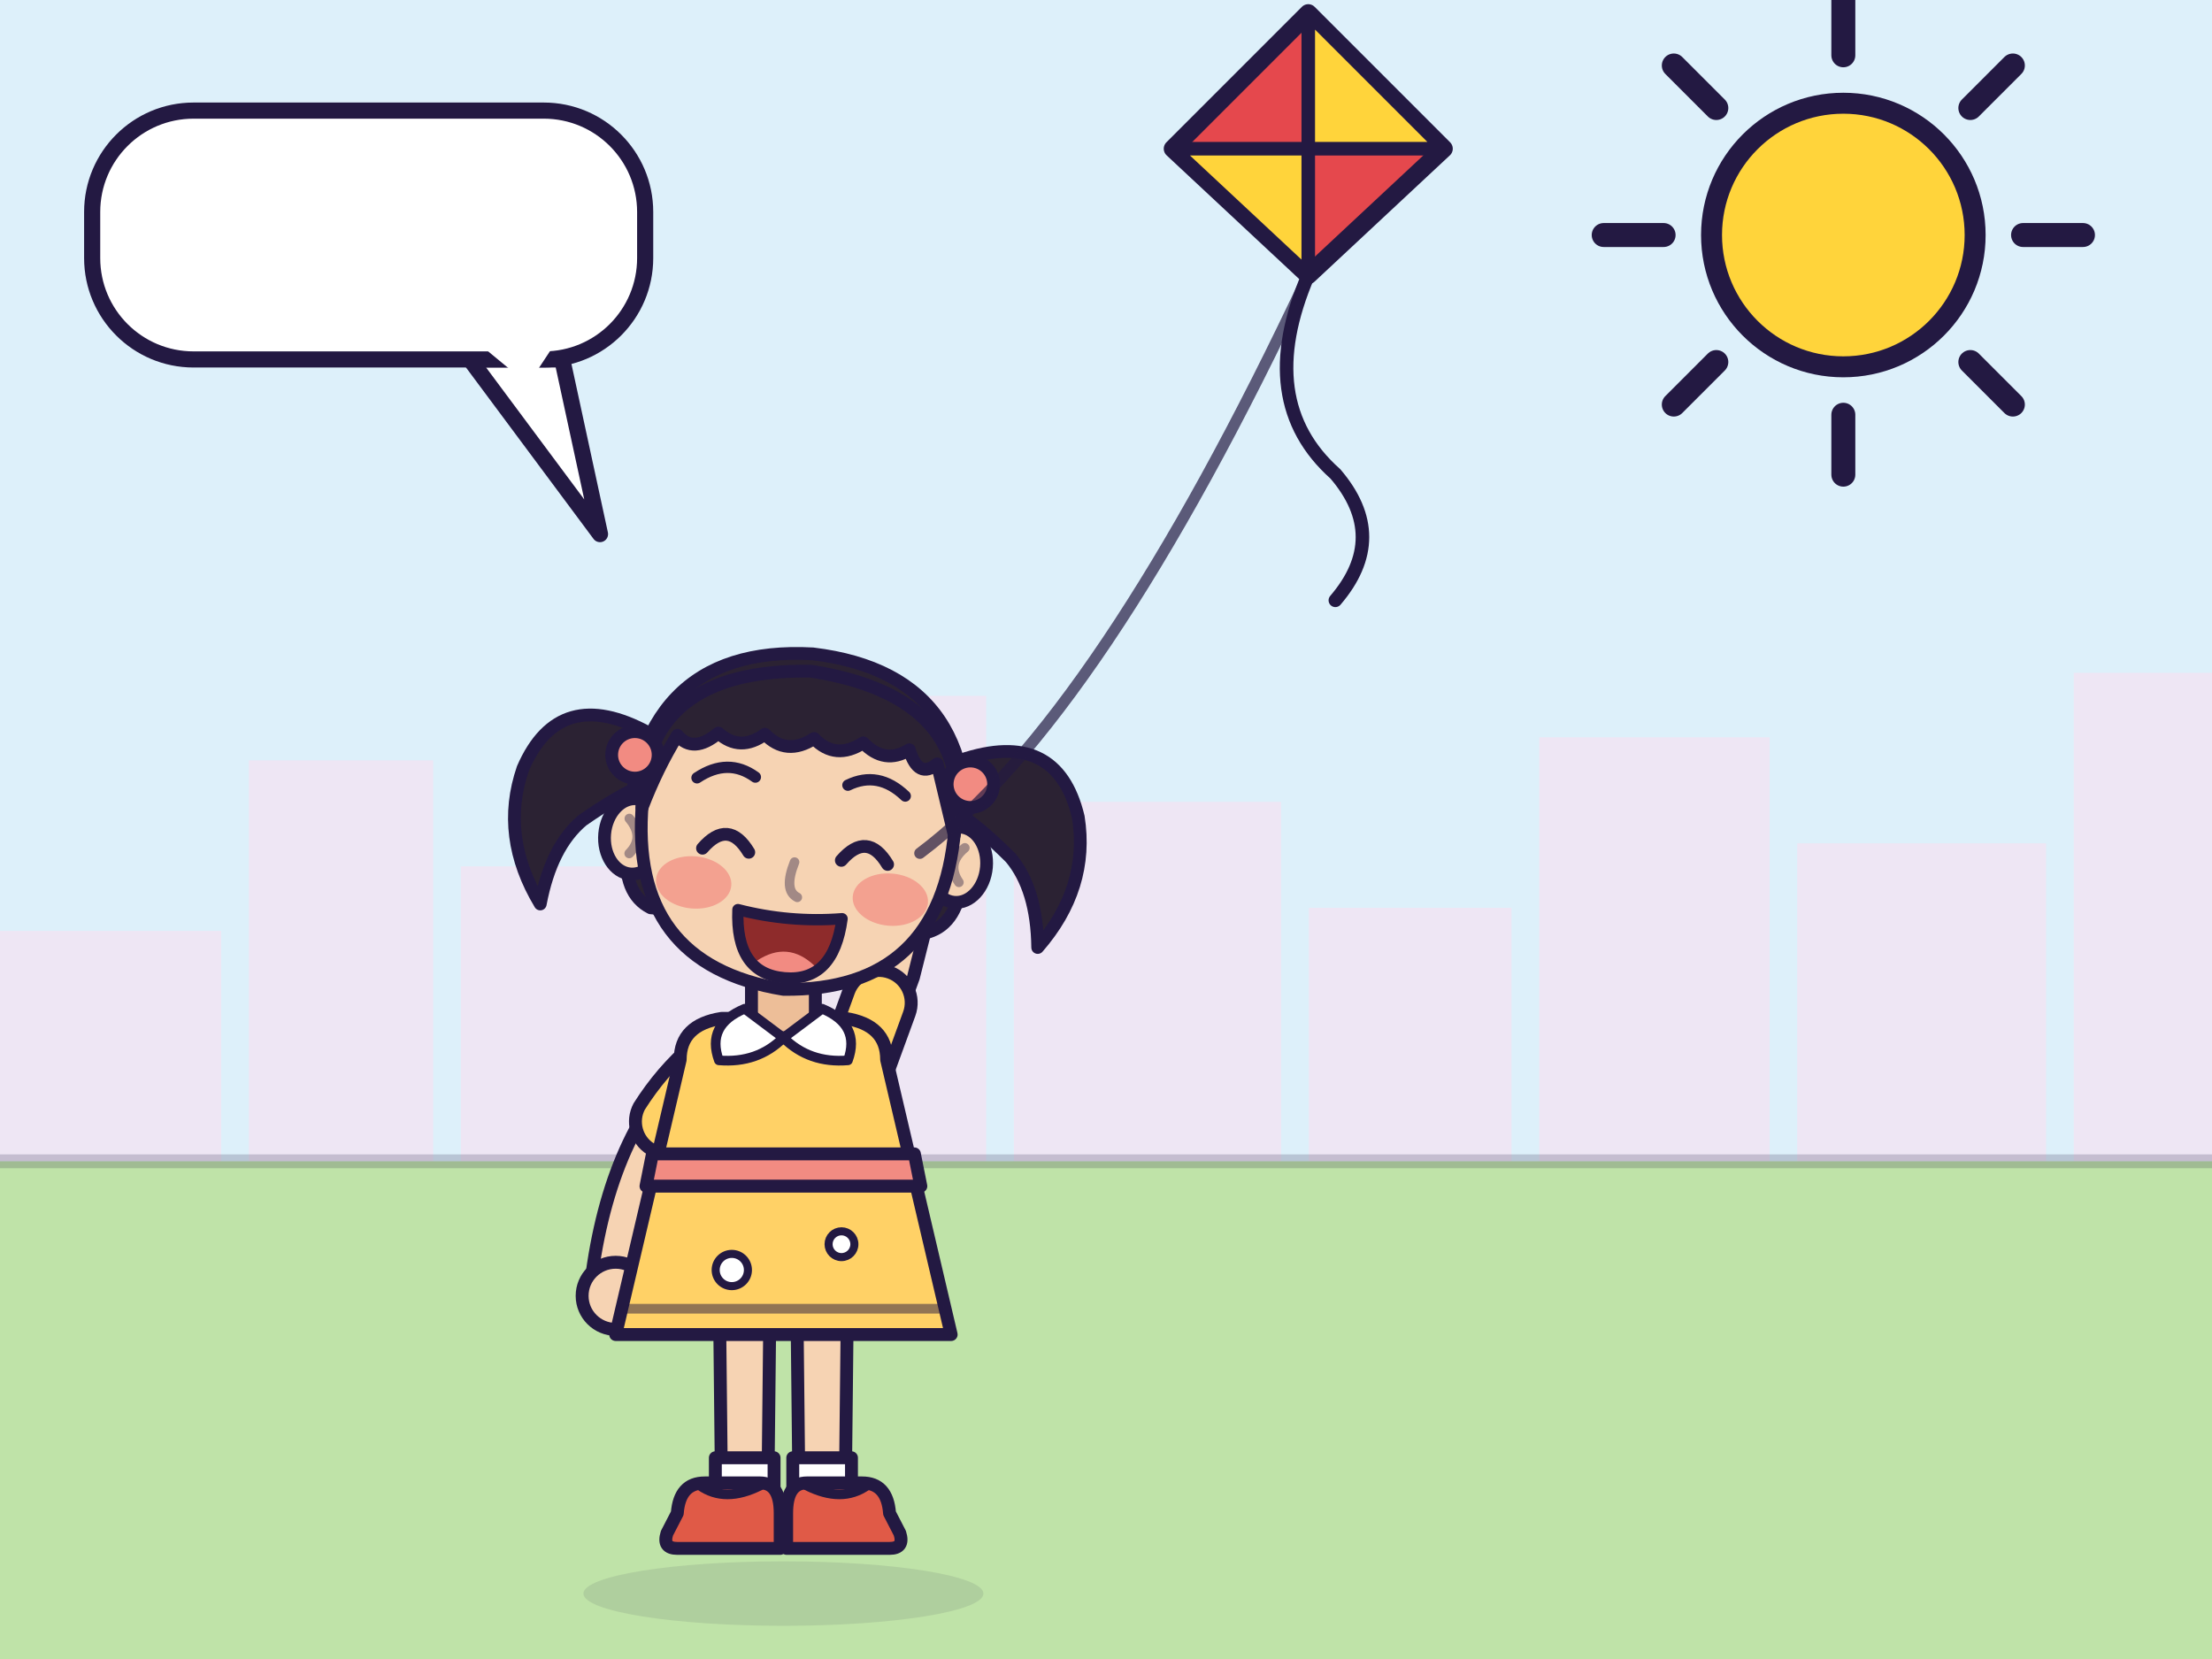
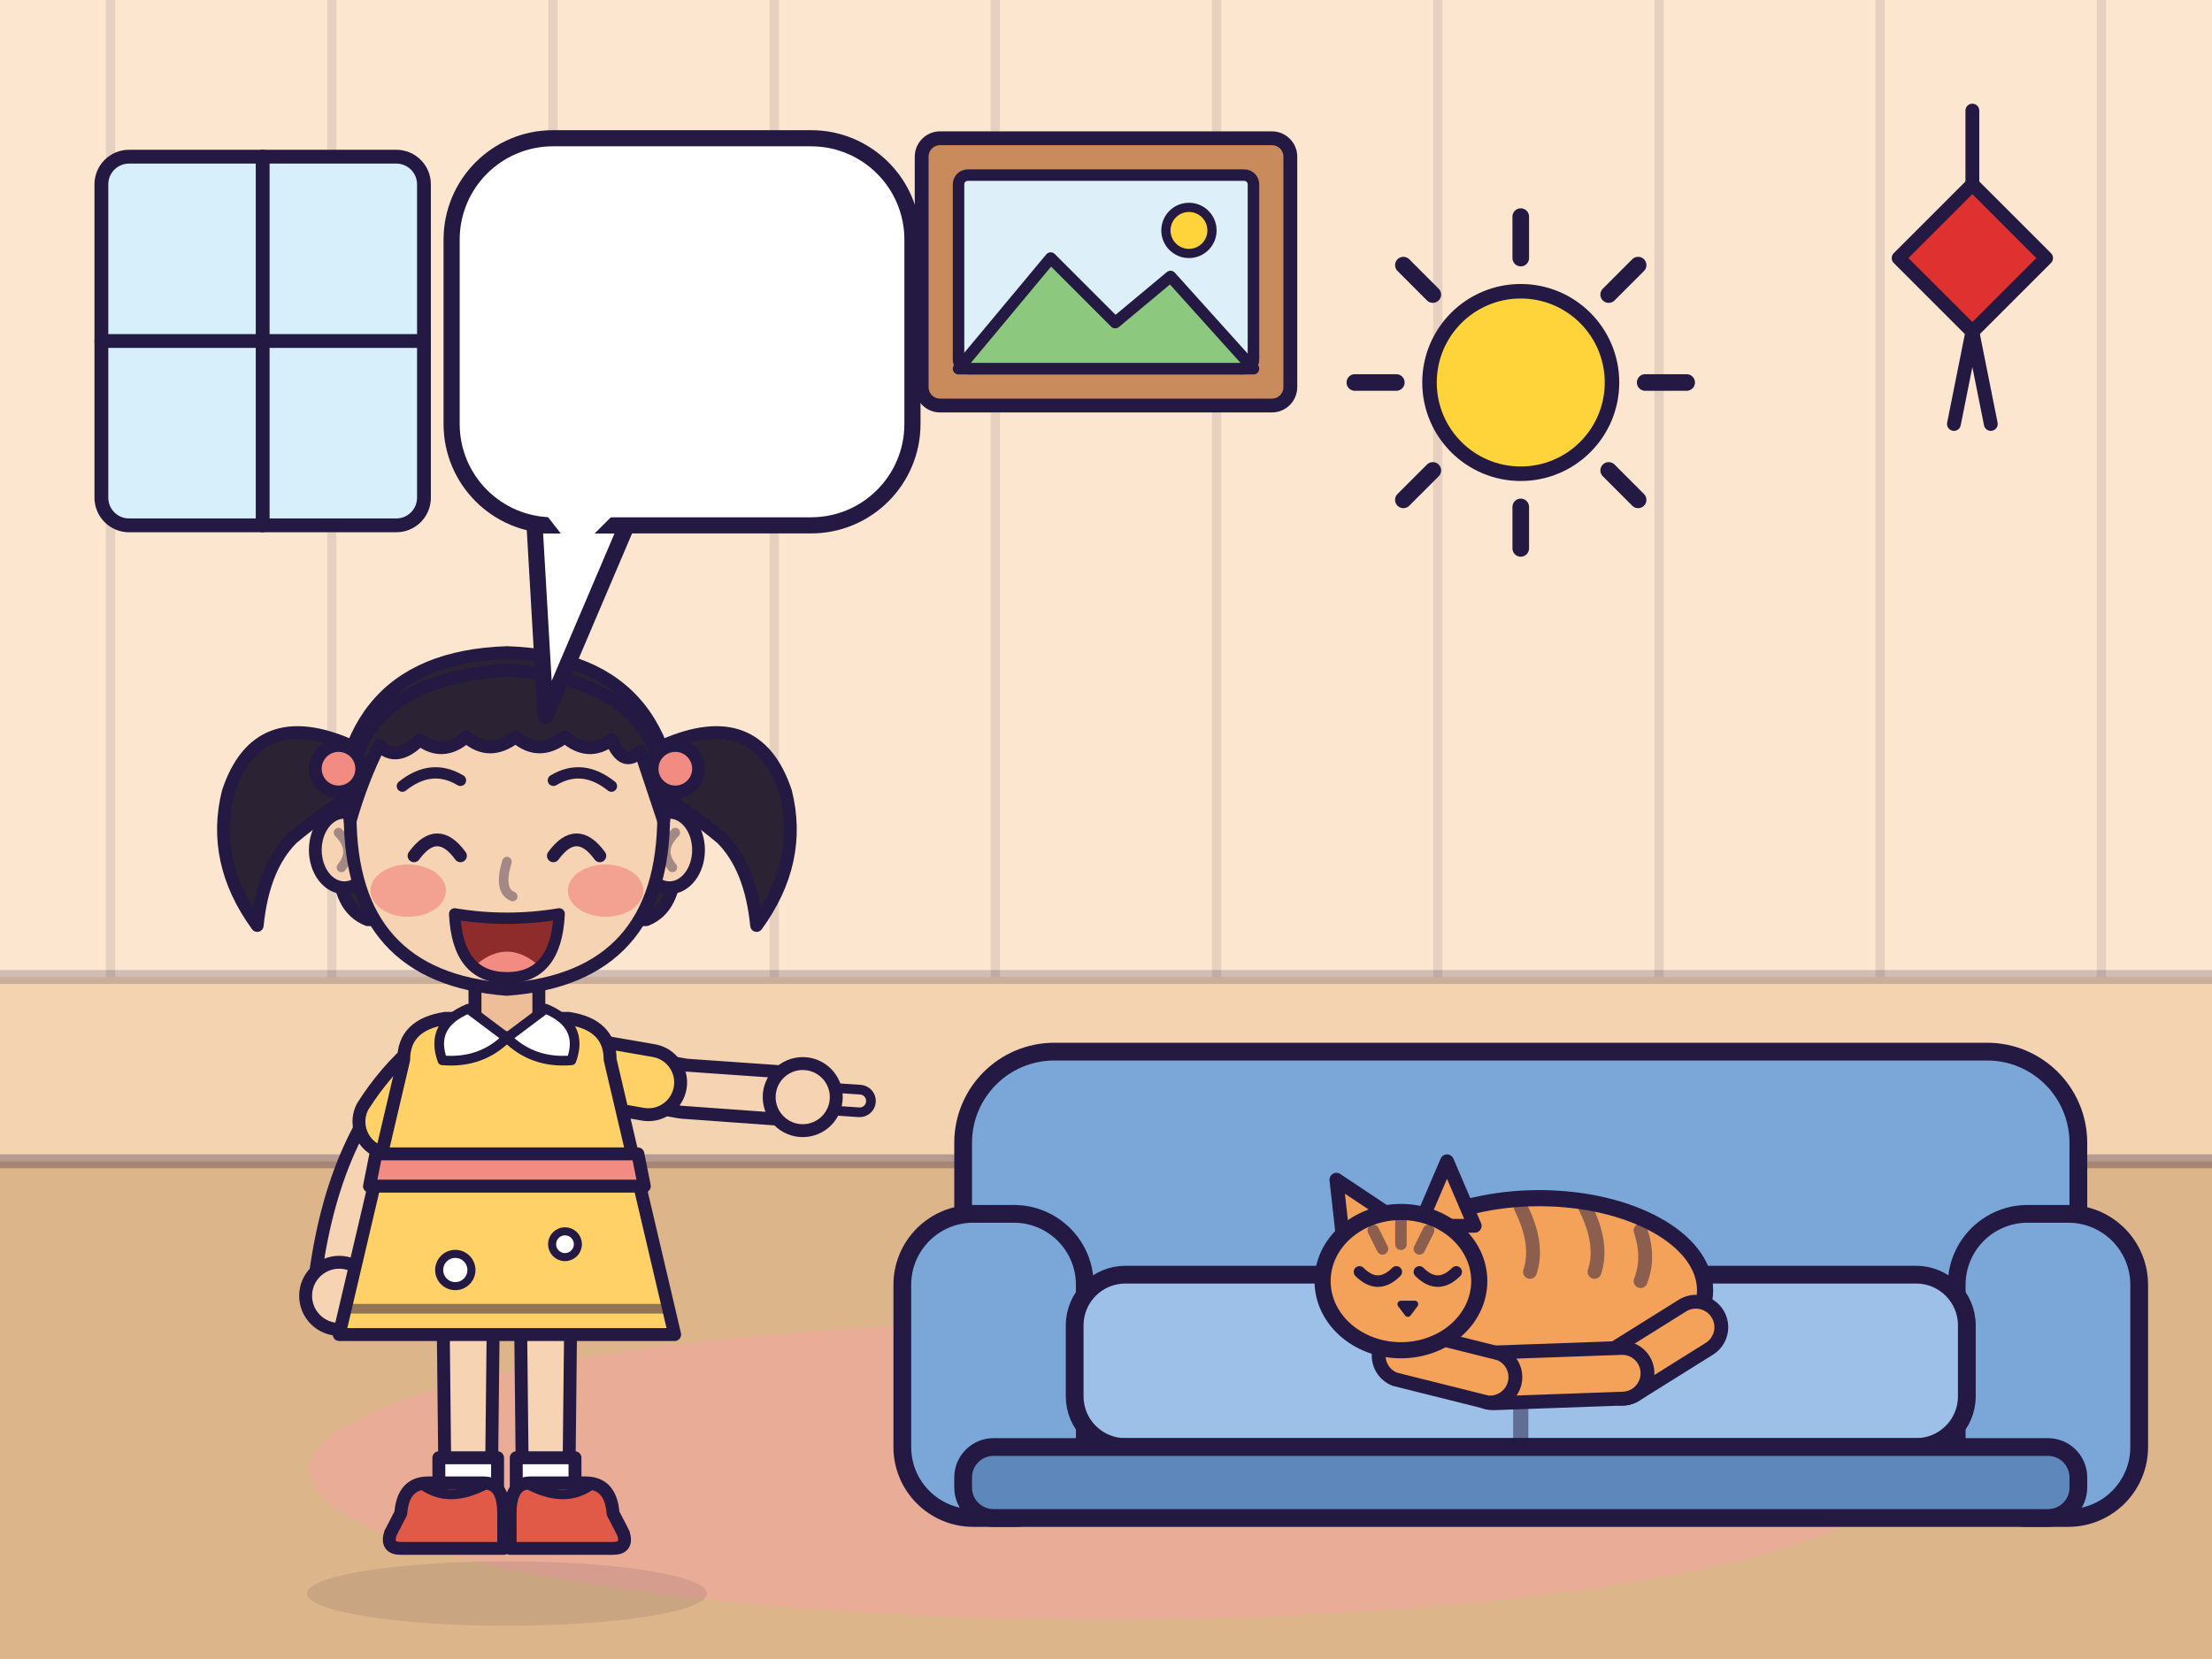
- <svg xmlns="http://www.w3.org/2000/svg" viewBox="0 0 480 360" role="img" aria-label="Daytime: blue sky, the sun shining; Little Sister flies a kite in the estate park.">
+ <svg xmlns="http://www.w3.org/2000/svg" viewBox="0 0 480 360" role="img" aria-label="In the daytime the sun shines bright; a cat sleeps curled up on the sofa and Little Sister points at it: &quot;猫白天睡觉。&quot;">
  <g stroke="#231942" stroke-width="3.5" stroke-linejoin="round" stroke-linecap="round">
-     <rect x="0" y="0" width="480" height="360" fill="#DDF0FA" stroke="none" />
-     <rect x="0" y="202" width="48" height="50" fill="#EEE6F4" stroke="none" />
-     <rect x="54" y="165" width="40" height="87" fill="#EEE6F4" stroke="none" />
-     <rect x="100" y="188" width="62" height="64" fill="#EEE6F4" stroke="none" />
-     <rect x="168" y="151" width="46" height="101" fill="#EEE6F4" stroke="none" />
-     <rect x="220" y="174" width="58" height="78" fill="#EEE6F4" stroke="none" />
-     <rect x="284" y="197" width="44" height="55" fill="#EEE6F4" stroke="none" />
-     <rect x="334" y="160" width="50" height="92" fill="#EEE6F4" stroke="none" />
-     <rect x="390" y="183" width="54" height="69" fill="#EEE6F4" stroke="none" />
-     <rect x="450" y="146" width="30" height="106" fill="#EEE6F4" stroke="none" />
-     <rect x="0" y="252" width="480" height="108" fill="#BFE3A8" stroke="none" />
-     <path d="M0 252L480 252" fill="none" stroke-width="3" opacity="0.2" />
-     <path d="M30 52Q26 38 44 38Q52 26 68 36Q84 34 82 52Z" fill="#FFFFFF" stroke="none" />
-     <g transform="translate(400 90) scale(1.3 1.3)">
-       <g class="prop p-sun spin">
+     <rect x="0" y="0" width="480" height="360" fill="#FCE6CF" stroke="none" />
+     <path d="M24 0L24 212M72 0L72 212M120 0L120 212M168 0L168 212M216 0L216 212M264 0L264 212M312 0L312 212M360 0L360 212M408 0L408 212M456 0L456 212" fill="none" stroke-width="2" opacity="0.1" />
+     <rect x="0" y="212" width="480" height="40" fill="#F3D3B0" stroke="none" />
+     <path d="M0 212L480 212" fill="none" stroke-width="3" opacity="0.2" />
+     <rect x="0" y="252" width="480" height="108" fill="#DDB58A" stroke="none" />
+     <path d="M0 252L480 252" fill="none" stroke-width="3" opacity="0.3" />
+     <ellipse cx="240" cy="319" rx="172.8" ry="32.4" fill="#F2A7A0" opacity="0.6" stroke="none" />
+     <rect x="22" y="34" width="70" height="80" rx="6" fill="#D7EEFB" stroke-width="3" />
+     <path d="M57 34L57 114M22 74L92 74" fill="none" stroke-width="3" />
+     <rect x="200" y="30" width="80" height="58" rx="4" fill="#C98B5B" stroke-width="3" />
+     <rect x="208" y="38" width="64" height="42" rx="2" fill="#DDF0FA" stroke-width="2.5" />
+     <path d="M208 80L228 56L242 70L254 60L272 80Z" fill="#8CC97E" stroke-width="2.5" />
+     <circle cx="258" cy="50" r="5" fill="#FFD43B" stroke-width="2" />
+     <path d="M428 40L444 56L428 72L412 56Z" fill="#E03131" stroke-width="3" />
+     <path d="M428 24L428 40M428 72L424 92M428 72L432 92" fill="none" stroke-width="3" />
+     <g transform="translate(330 110) scale(0.9 0.9)">
+       <g class="prop p-sun">
        <path d="M30 -30L40 -30M21.2 -8.8L28.3 -1.7M0 0L0 10M-21.2 -8.8L-28.3 -1.7M-30 -30L-40 -30M-21.2 -51.2L-28.3 -58.3M0 -60L0 -70M21.2 -51.2L28.3 -58.3" fill="none" stroke-width="4" />
        <circle cx="0" cy="-30" r="22" fill="#FFD43B" />
      </g>
    </g>
-     <g transform="translate(170 336) scale(0.7 0.7)">
+     <g transform="translate(330 336) scale(1.1 1.1)">
+       <g class="prop p-sofa">
+         <rect x="-110" y="-98" width="220" height="60" rx="18" fill="#7AA6D8" />
+         <rect x="-122" y="-66" width="36" height="60" rx="14" fill="#7AA6D8" />
+         <rect x="86" y="-66" width="36" height="60" rx="14" fill="#7AA6D8" />
+         <rect x="-88" y="-54" width="176" height="34" rx="10" fill="#9CC0E8" />
+         <path d="M0-54L0-20" fill="none" stroke-width="3" opacity="0.5" />
+         <rect x="-110" y="-20" width="220" height="14" rx="6" fill="#5E88BB" />
+       </g>
+     </g>
+     <g transform="translate(330 300)">
+       <g class="prop p-cat target">
+         <ellipse cx="4" cy="-20" rx="36" ry="20" fill="#F4A259" />
+         <path d="M0-38Q4-30 2-24M14-38Q18-30 16-24M26-33Q28-27 26-22" fill="none" stroke-width="3" opacity="0.5" />
+         <path d="M35.1-16.7L19.1-6.7A5.5 5.5 0 0 0 24.9 2.7L40.9-7.3A5.5 5.5 0 0 0 35.1-16.7Z" fill="#F4A259" stroke-width="3" />
+         <path d="M21.8-7.5L-6.2-6.5A5.5 5.5 0 0 0-5.8 4.5L22.2 3.5A5.5 5.5 0 0 0 21.8-7.5Z" fill="#F4A259" stroke-width="3" />
+         <path d="M-4.7-6.3L-24.7-11.3A5.5 5.5 0 0 0-27.3-0.7L-7.3 4.3A5.5 5.5 0 0 0-4.7-6.3Z" fill="#F4A259" stroke-width="3" />
+         <path d="M-38-26L-40-44L-28-36Z" fill="#F4A259" stroke-width="3" />
+         <path d="M-22-34L-16-48L-10-34Z" fill="#F4A259" stroke-width="3" />
+         <ellipse cx="-26" cy="-22" rx="17" ry="15" fill="#F4A259" />
+         <path d="M-35-24Q-31-20-27-24M-22-24Q-18-20-14-24" fill="none" stroke-width="2.5" />
+         <path d="M-26-17L-23-17L-24.5-15Z" fill="#F28B82" stroke-width="1.5" />
+         <path d="M-32-33L-30-29M-26-35L-26-30M-20-33L-22-29" fill="none" stroke-width="2.5" opacity="0.5" />
+       </g>
+     </g>
+     <g transform="translate(110 336) scale(0.7 0.7)">
      <g class="char c-1 ch-meimei">
        <g transform="translate(-150 -432)">
          <ellipse class="shadow" cx="150" cy="446" rx="62" ry="10" fill="#231942" stroke="none" opacity="0.1" />
          <g class="figure" stroke="#231942" stroke-width="4" stroke-linejoin="round" stroke-linecap="round">
            <g class="legs">
              <path d="M129.9 329.7L146.1 329.7L145.1 422.6L130.9 422.6Z" fill="#F6D3B3" />
              <path d="M128.9 403.9L147.1 403.9L147.1 422.6L128.9 422.6Z" fill="#FFFFFF" />
              <path d="M153.9 329.7L170.1 329.7L169.1 422.6L154.9 422.6Z" fill="#F6D3B3" />
              <path d="M152.9 403.9L171.1 403.9L171.1 422.6L152.9 422.6Z" fill="#FFFFFF" />
              <path d="M149 421.1Q149 411.7 142.8 411.7L125.6 411.7Q117.8 411.7 117.1 421.1L113.9 427.3Q112.4 432 117.1 432L149 432Z" fill="#E05A47" />
              <path d="M124.1 412.5Q131.9 418 142.8 412.5" fill="none" stroke-width="3" />
              <path d="M151 421.1Q151 411.7 157.2 411.7L174.4 411.7Q182.2 411.7 182.9 421.1L186.1 427.3Q187.6 432 182.9 432L151 432Z" fill="#E05A47" />
              <path d="M175.9 412.5Q168.1 418 157.2 412.5" fill="none" stroke-width="3" />
            </g>
            <g transform="translate(150 333.7)">
              <g class="upper">
                <g transform="translate(-150 -333.7)">
                  <g transform="translate(172 283.7)">
-                     <g class="arm-left">
+                     <g class="arm-left act">
                      <g transform="translate(-172 -283.7)">
-                         <path d="M178.9 286.2L190.3 255A7.4 7.4 0 0 0 190.5 254.2L198.3 223.2A7.4 7.4 0 0 0 184 219.6L176.3 250.3L165.1 281.2A7.4 7.4 0 0 0 178.9 286.2Z" fill="#F6D3B3" />
-                         <path d="M181.4 287.1L189 266.3A10 10 0 0 0 170.2 259.4L162.6 280.3A10 10 0 0 0 181.4 287.1Z" fill="#FFD166" />
-                         <path d="M187.5 212.6L188.4 197A3.1 3.1 0 0 0 182.2 196.7L181.2 212.2A3.1 3.1 0 0 0 187.5 212.6Z" fill="#F6D3B3" stroke-width="3" />
-                         <path d="M193.1 214.4L196.4 196.5A3.1 3.1 0 0 0 190.3 195.4L186.9 213.3A3.1 3.1 0 0 0 193.1 214.4Z" fill="#F6D3B3" stroke-width="3" />
-                         <path d="M198.6 216.2L204.1 198.8A3.1 3.1 0 0 0 198.2 196.9L192.7 214.3A3.1 3.1 0 0 0 198.6 216.2Z" fill="#F6D3B3" stroke-width="3" />
-                         <path d="M204.2 217.9L210.8 203.3A3.1 3.1 0 0 0 205.2 200.7L198.5 215.3A3.1 3.1 0 0 0 204.2 217.9Z" fill="#F6D3B3" stroke-width="3" />
-                         <path d="M194.4 215L183.9 205.6A3.4 3.4 0 0 0 179.3 210.7L189.8 220.1A3.4 3.4 0 0 0 194.4 215Z" fill="#F6D3B3" stroke-width="3" />
-                         <circle class="hand" cx="192.8" cy="214.5" r="10.6" fill="#F6D3B3" />
+                         <path d="M170.7 291L203.5 296.7A7.4 7.4 0 0 0 204.3 296.8L236.2 299.1A7.4 7.4 0 0 0 237.2 284.4L205.7 282.2L173.3 276.5A7.4 7.4 0 0 0 170.7 291Z" fill="#F6D3B3" />
+                         <path d="M170.3 293.6L192.1 297.4A10 10 0 0 0 195.6 277.7L173.7 273.9A10 10 0 0 0 170.3 293.6Z" fill="#FFD166" />
+                         <path d="M241.4 295.6L259.1 296.8A3.5 3.5 0 0 0 259.6 289.8L241.9 288.6A3.5 3.5 0 0 0 241.4 295.6Z" fill="#F6D3B3" stroke-width="3" />
+                         <circle class="hand" cx="241.7" cy="292.1" r="10.4" fill="#F6D3B3" />
                      </g>
                    </g>
                  </g>
                  <g transform="translate(128 283.7)">
                    <g class="arm-right">
                      <g transform="translate(-128 -283.7)">
                        <path d="M123.2 278.1Q97.1 300.4 90.7 346.7A7.4 7.4 0 0 0 105.3 348.7Q110.9 308 132.8 289.3A7.4 7.4 0 0 0 123.2 278.1Z" fill="#F6D3B3" />
                        <path d="M121.5 276.1Q112.2 284.1 105.3 295A10 10 0 0 0 122.2 305.6Q127.5 297.3 134.5 291.3A10 10 0 0 0 121.5 276.1Z" fill="#FFD166" />
                        <circle class="hand" cx="98" cy="353.7" r="10.4" fill="#F6D3B3" />
                      </g>
                    </g>
                  </g>
                  <g class="body">
                    <path d="M118 280.5Q118 269.7 130.8 267.7L169.2 267.7Q182 269.7 182 280.5L202 365.7L98 365.7Z" fill="#FFD166" />
                    <path d="M109.4 309.7L190.6 309.7L192.6 319.7L107.4 319.7Z" fill="#F28B82" />
                    <g class="neck">
                      <rect x="140.1" y="250.7" width="19.8" height="23" rx="6" fill="#EDBE98" />
                    </g>
                    <path d="M138 264.7Q126 269.7 130 280.7Q142 281.7 150 273.7Z" fill="#FFFFFF" stroke-width="3" />
                    <path d="M162 264.7Q174 269.7 170 280.7Q158 281.7 150 273.7Z" fill="#FFFFFF" stroke-width="3" />
                    <circle cx="134" cy="345.7" r="5" fill="#FFFFFF" stroke-width="2.5" />
                    <circle cx="168" cy="337.7" r="4" fill="#FFFFFF" stroke-width="2.5" />
                    <path d="M101.6 357.7L198.4 357.7" fill="none" stroke-width="3" opacity="0.5" />
                  </g>
-                   <g transform="translate(150 258.7) rotate(5)">
-                     <g class="head act">
+                   <g transform="translate(150 258.7)">
+                     <g class="head">
                      <g transform="translate(-150 -258.7)">
                        <g transform="translate(150 210.1) scale(0.9)" stroke-width="4.4">
                          <g class="hair-back">
                            <path d="M-54-30Q-86-44-96-14Q-102 10-86 32Q-84 12-74 2Q-62-8-54-12Z" fill="#2B2233" />
                            <path d="M54-30Q86-44 96-14Q102 10 86 32Q84 12 74 2Q62-8 54-12Z" fill="#2B2233" />
                            <path d="M-58 10Q-62-60 0-62Q62-60 58 10Q58 26 48 30L-48 30Q-58 26-58 10Z" fill="#2B2233" />
                          </g>
                          <g class="ears">
                            <ellipse cx="-56" cy="6" rx="10" ry="13" fill="#F6D3B3" />
                            <ellipse cx="56" cy="6" rx="10" ry="13" fill="#F6D3B3" />
                            <path d="M-58 0Q-52 6-57 12" fill="none" stroke-width="3.3" opacity="0.4" />
                            <path d="M58 0Q52 6 57 12" fill="none" stroke-width="3.3" opacity="0.4" />
                          </g>
                          <path class="face" d="M-54-6Q-54-52 0-52Q54-52 54-6Q54 50 0 54Q-54 50-54-6Z" fill="#F6D3B3" />
                          <g class="hair">
                            <path d="M-54-4Q-58-52 0-56Q58-52 54-4Q50-16 46-28Q40-22 36-32Q28-26 20-33Q11-26 3-33Q-6-26-14-33Q-22-26-30-32Q-38-24-44-30Q-50-18-54-4Z" fill="#2B2233" />
                            <circle cx="-58" cy="-22" r="8" fill="#F28B82" />
                            <circle cx="58" cy="-22" r="8" fill="#F28B82" />
                          </g>
                          <g class="cheeks">
                            <ellipse cx="-34" cy="20" rx="13" ry="9" fill="#F28B82" stroke="none" opacity="0.7" />
                            <ellipse cx="34" cy="20" rx="13" ry="9" fill="#F28B82" stroke="none" opacity="0.7" />
                          </g>
                          <g class="brows">
                            <path d="M-36-16Q-26-24-16-18M16-18Q26-24 36-16" fill="none" stroke-width="3.9" />
                          </g>
                          <g transform="translate(0 4)">
                            <g class="eyes">
                              <g transform="translate(0 -4)">
                                <path d="M-32 8Q-24-3-16 8M16 8Q24-3 32 8" fill="none" stroke-width="4.4" />
                              </g>
                            </g>
                          </g>
                          <g class="nose">
                            <path d="M0 10Q-3 20 2 22" fill="none" stroke-width="3.3" opacity="0.4" />
                          </g>
                          <g class="mouth">
                            <path d="M-18 28Q0 31 18 28Q17 50 0 50Q-17 50-18 28Z" fill="#8E2B2B" stroke="none" />
                            <path d="M-10 45Q0 37 10 45Q6 50 0 50Q-6 50-10 45Z" fill="#F28B82" stroke="none" />
                            <path d="M-18 28Q0 31 18 28Q17 50 0 50Q-17 50-18 28Z" fill="none" stroke-width="3.9" />
                          </g>
                        </g>
                      </g>
                    </g>
                  </g>
-                   <g transform="translate(192.3 216.5) scale(1.4 1.4)">
-                     <g class="prop p-kite sway">
-                       <path d="M0 0Q40-30 86-128" fill="none" stroke-width="2.5" opacity="0.7" />
-                       <path d="M86-128Q74-100 92-84Q104-70 92-56" fill="none" stroke-width="3" />
-                       <path d="M86-186L116-156L86-128L56-156Z" fill="#E5484D" />
-                       <path d="M86-186L116-156L86-156Z" fill="#FFD43B" stroke-width="3" />
-                       <path d="M86-128L56-156L86-156Z" fill="#FFD43B" stroke-width="3" />
-                     </g>
-                   </g>
                </g>
              </g>
            </g>
          </g>
        </g>
      </g>
    </g>
-     <g transform="translate(130.2 115.9)">
-       <g class="bubble b-1 has-text">
-         <g transform="translate(-130.2 -115.9)">
-           <path d="M102 78L130.2 115.9L122 78Z" fill="#FFFFFF" />
-           <rect x="20" y="24" width="120" height="54" rx="22" fill="#FFFFFF" />
-           <path d="M103.2 74L114.6 83.4L120.8 74Z" fill="#FFFFFF" stroke="none" />
+     <g transform="translate(118.4 155.3)">
+       <g class="bubble b-1 has-text line-0">
+         <g transform="translate(-118.4 -155.3)">
+           <path d="M116 114L118.4 155.3L136 114Z" fill="#FFFFFF" />
+           <rect x="98" y="30" width="100" height="84" rx="22" fill="#FFFFFF" />
+           <path d="M117.2 110L124.9 119.9L134.8 110Z" fill="#FFFFFF" stroke="none" />
        </g>
      </g>
    </g>
  </g>
</svg>
